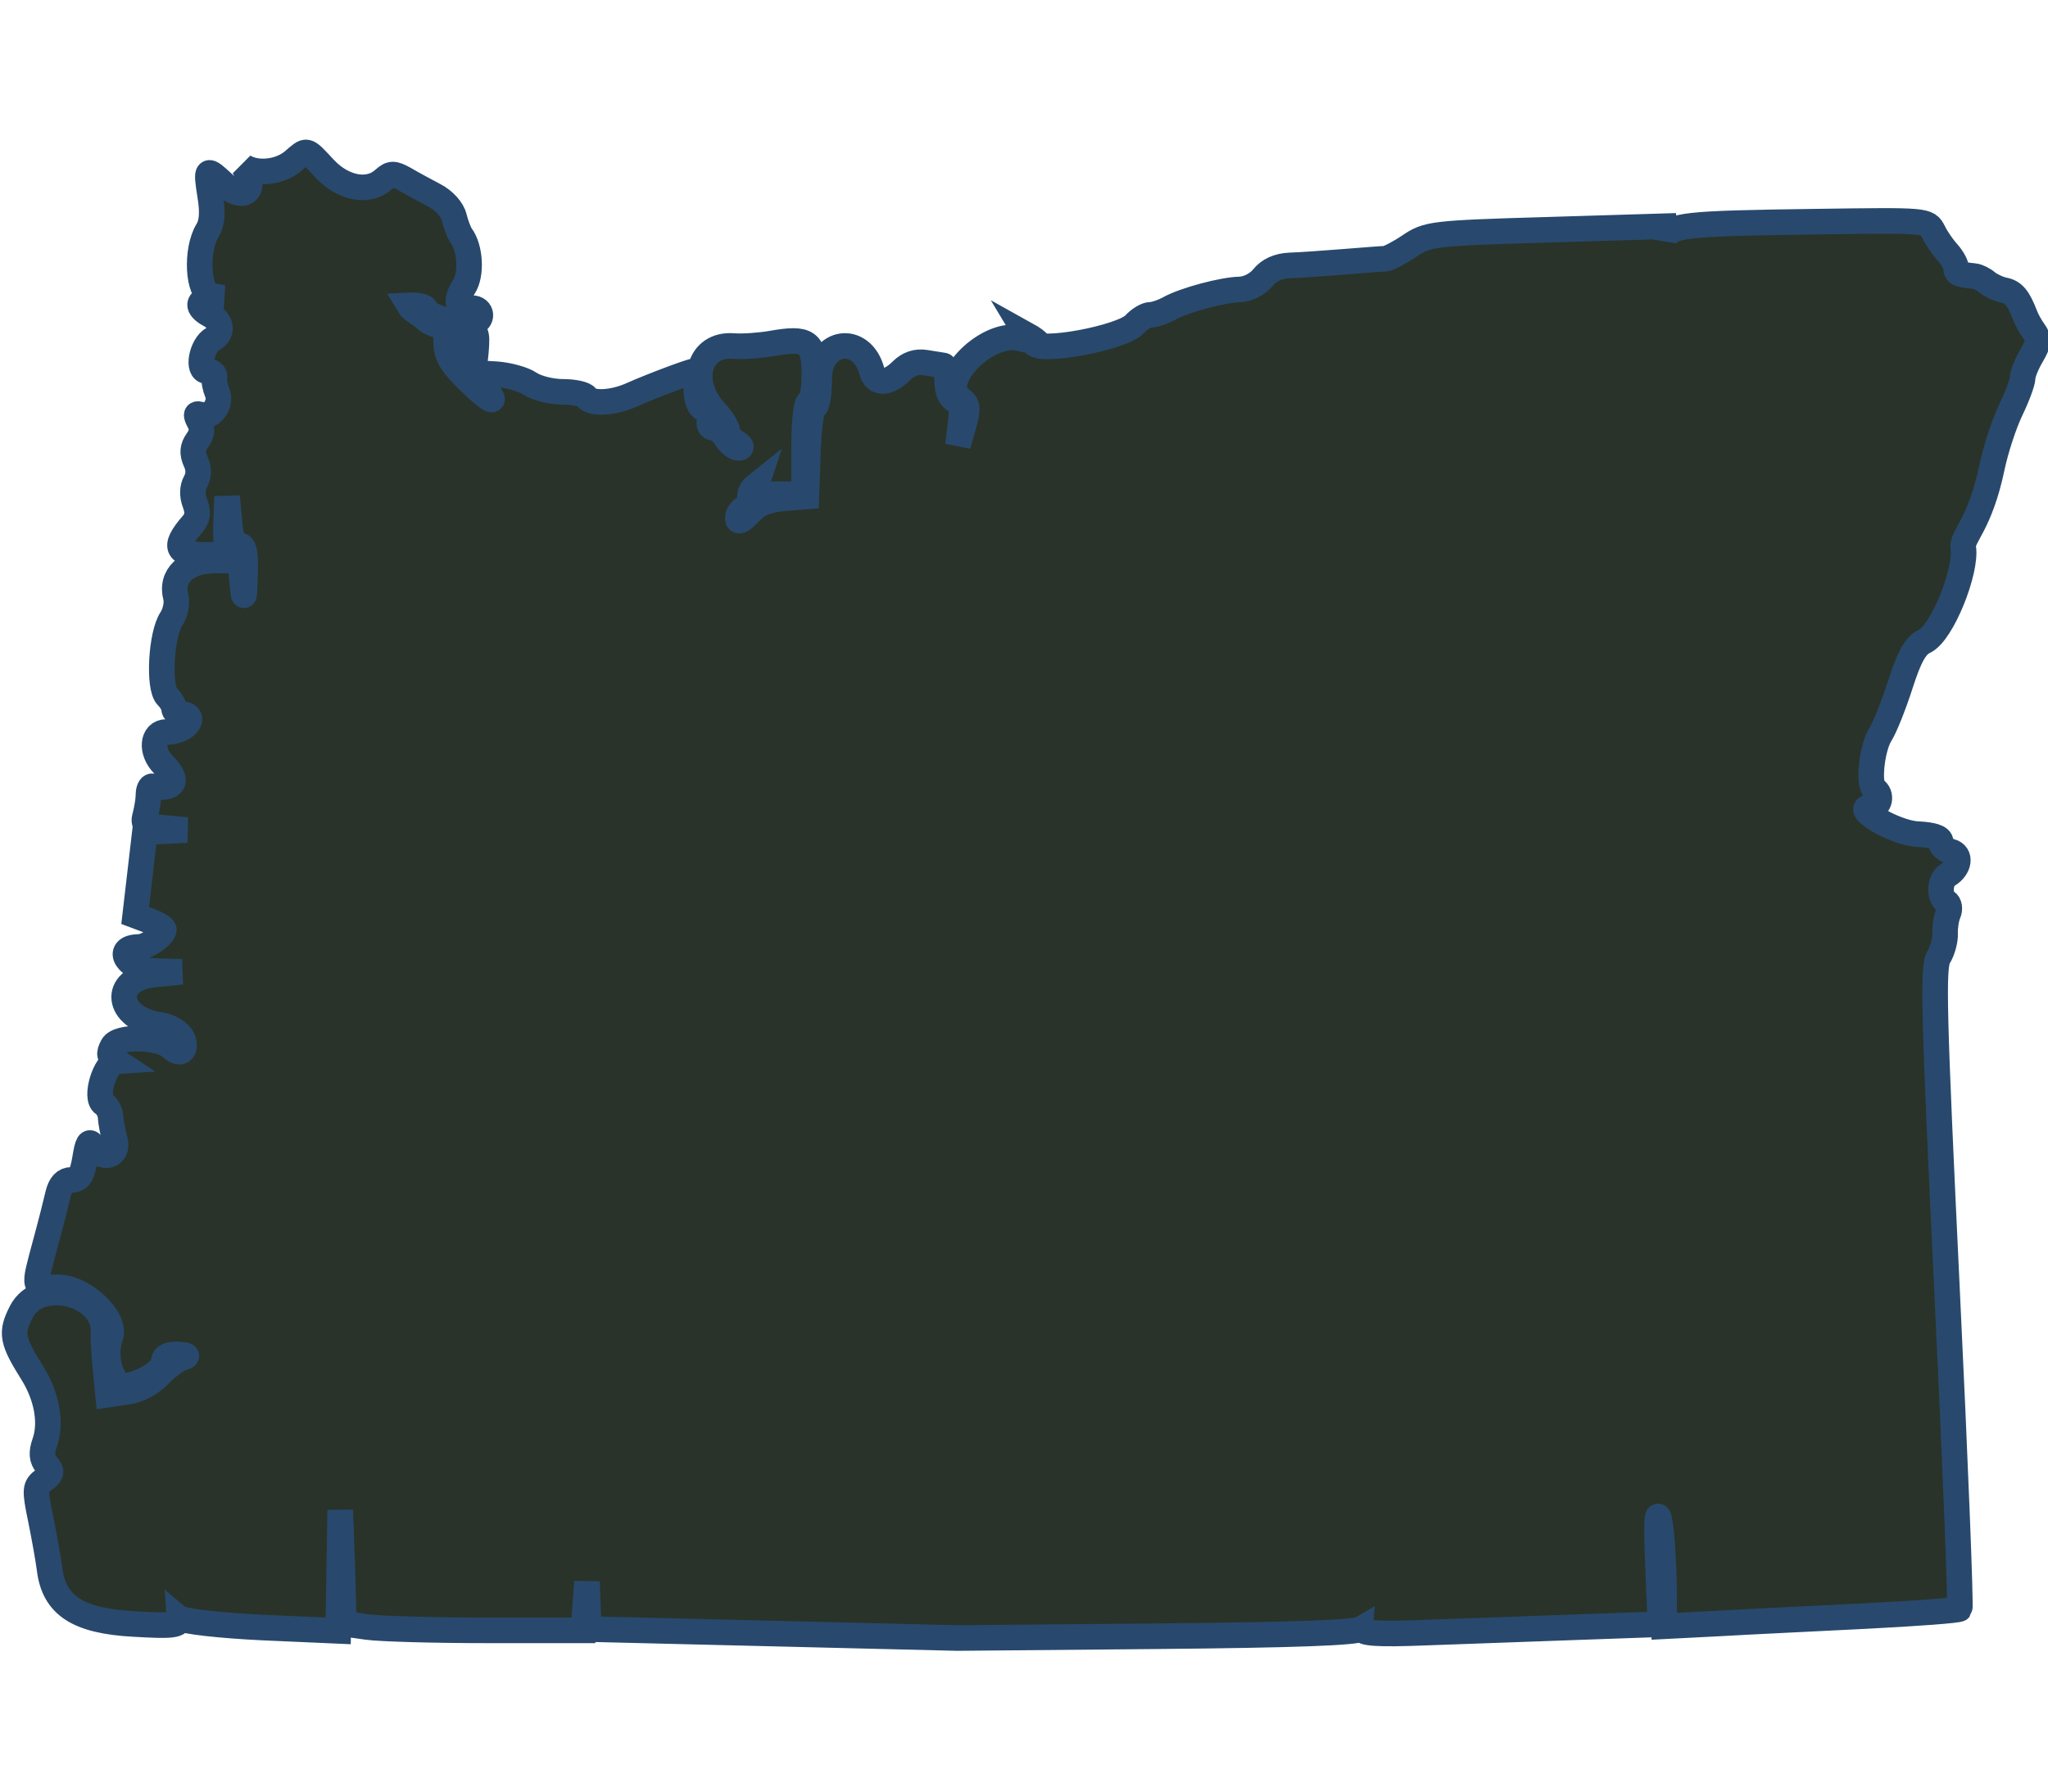
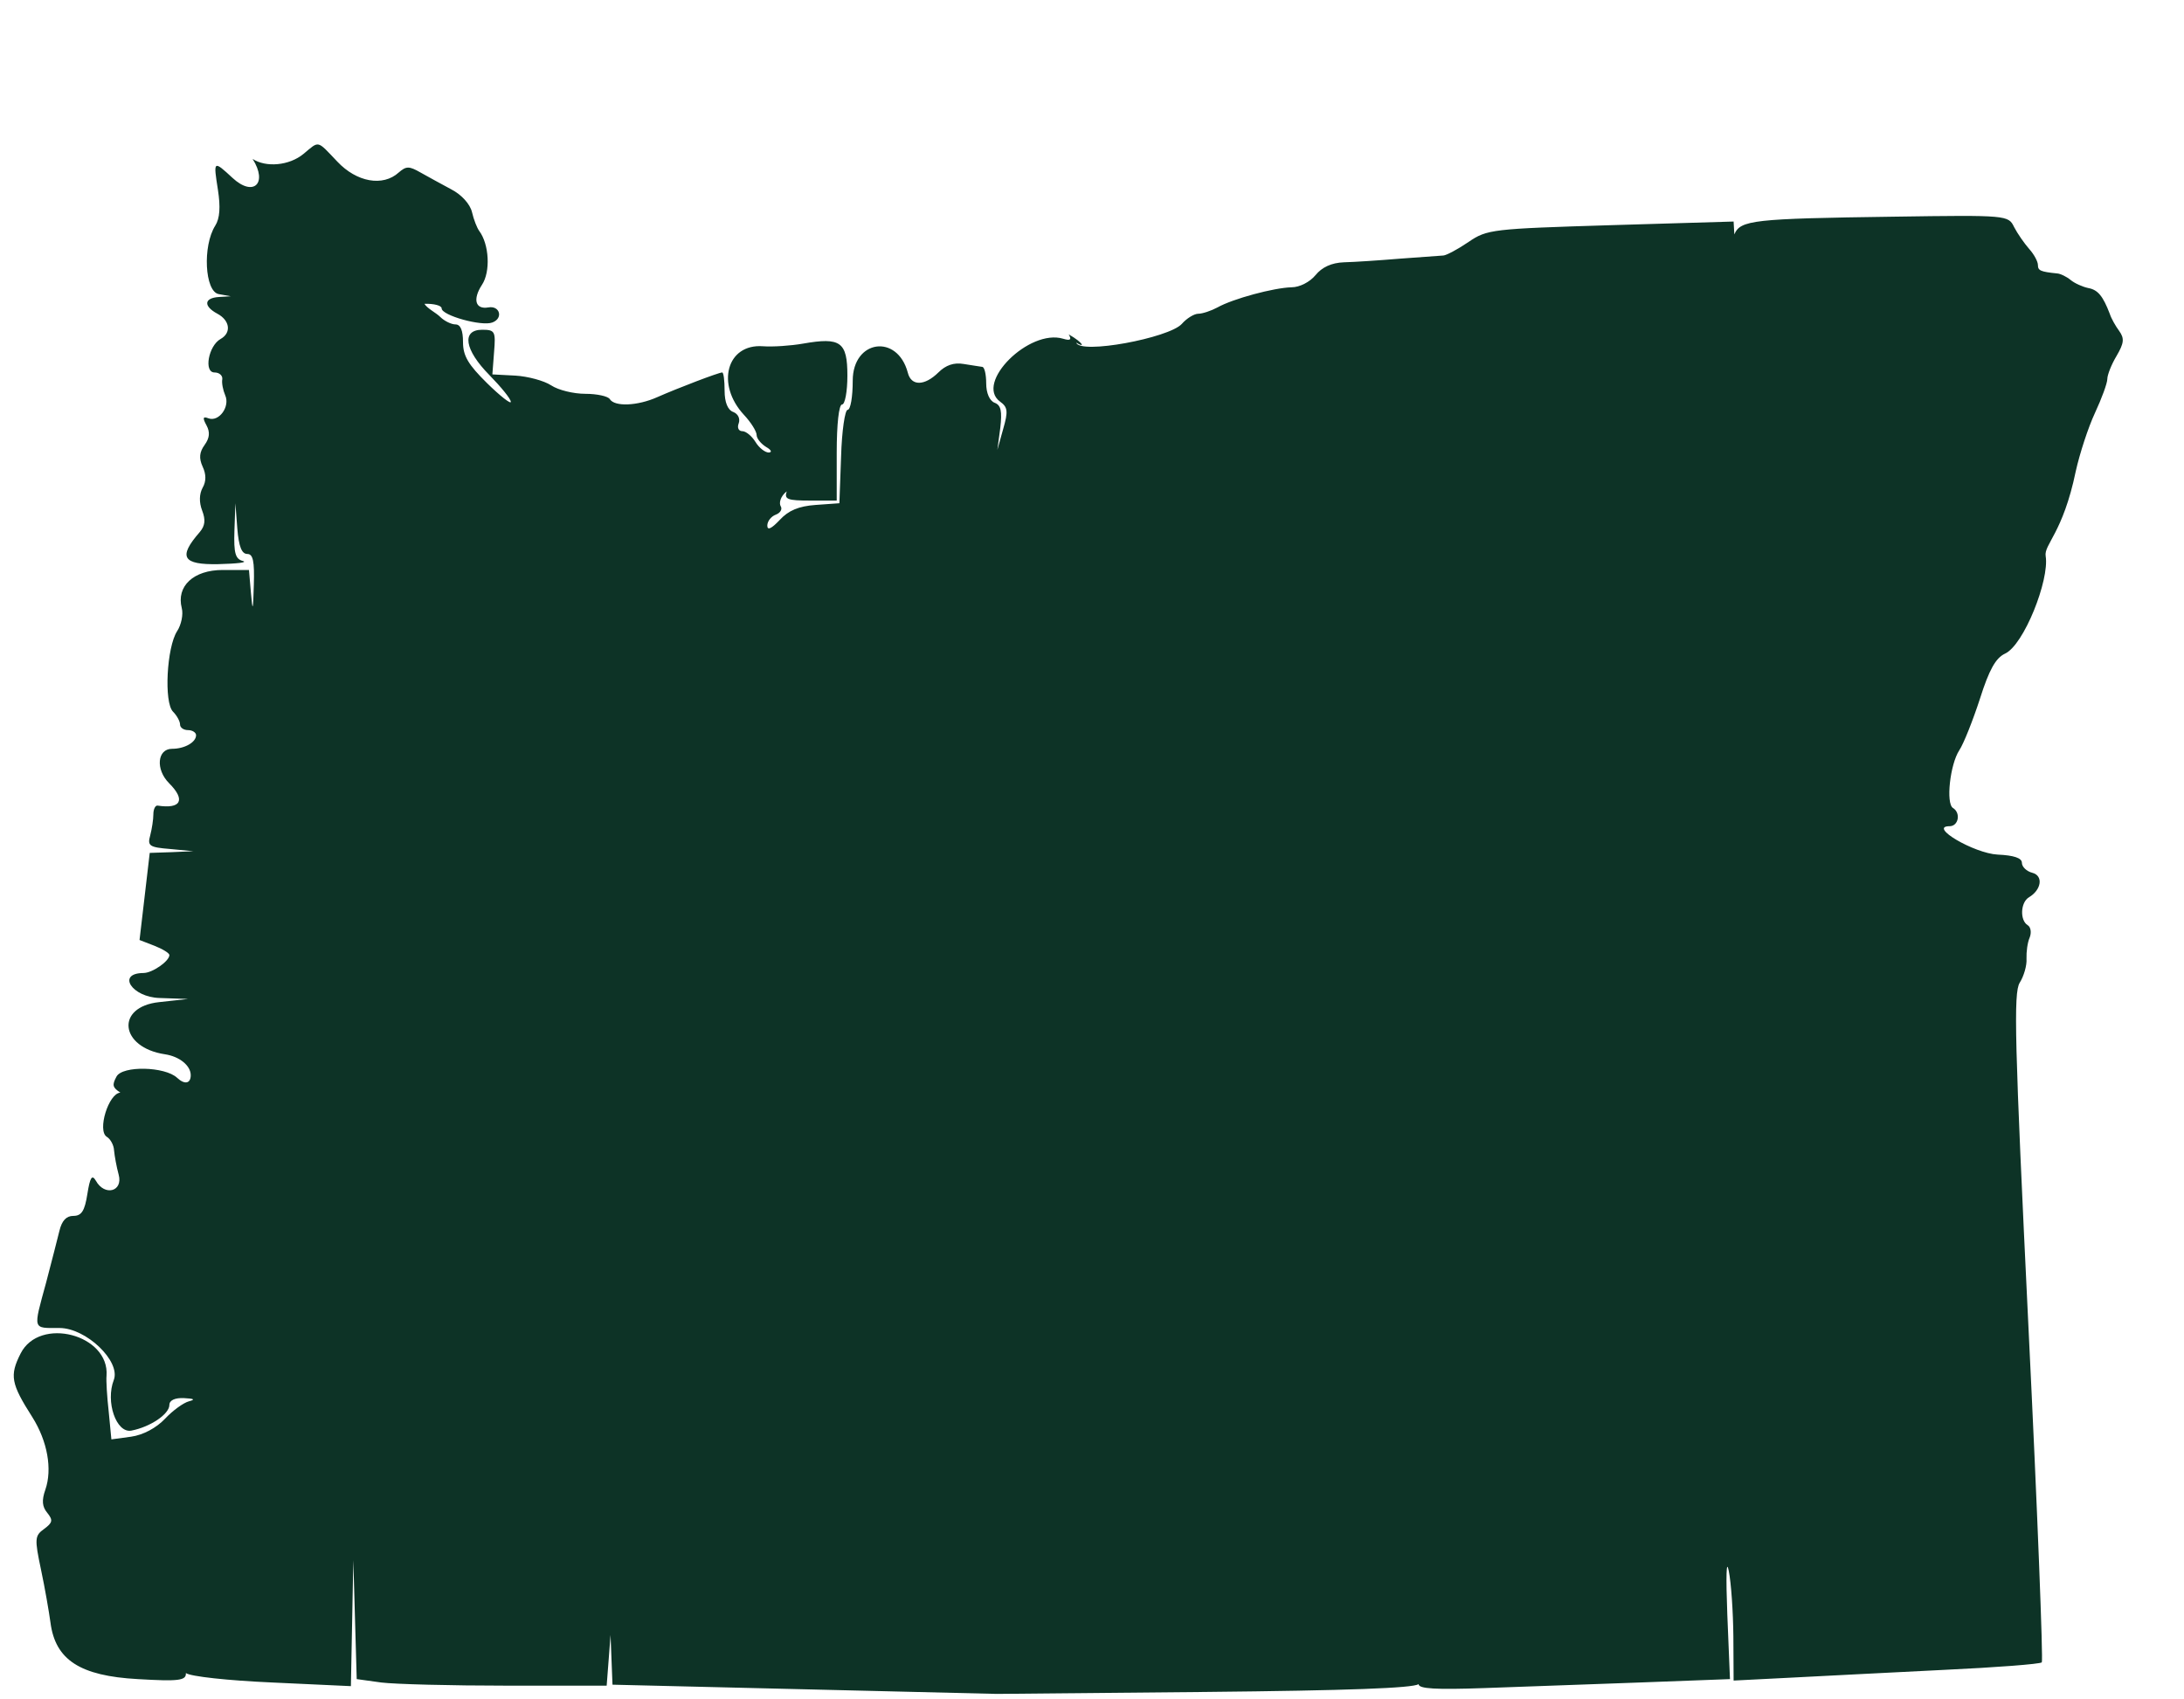
- <svg xmlns="http://www.w3.org/2000/svg" width="8" height="7">
-   <path fill="#293329" fill-rule="evenodd" stroke="#28496D" stroke-width=".1" d="M1.499.701c.028-.025.039-.025.082-.001.027.016.079.044.115.063.039.02.071.056.078.086.007.028.019.06.027.071.037.05.042.153.011.201-.036.055-.025.093.024.084.043-.008.057.041.016.057-.04.015-.19-.027-.19-.053 0-.011-.029-.018-.065-.016.01.017.044.034.06.049s.041.028.057.028c.019 0 .029.022.029.066 0 .052.019.085.09.154.05.049.09.08.089.069-.001-.011-.036-.055-.08-.099-.094-.095-.106-.17-.028-.17.048 0 .051.006.045.083L1.85 1.457l.086.005c.047.003.108.019.134.037.027.018.084.032.128.032s.085.009.092.02c.018.029.103.025.177-.008.078-.035.231-.092.243-.092.005 0 .01.031.01.068 0 .044.011.072.032.08.018.007.027.025.021.042-.006.016-0.0.03.013.03.013 0 .036.018.05.04.014.022.036.04.05.039.014-0.0.009-.01-.01-.021s-.035-.031-.035-.045c0-.013-.021-.047-.047-.075-.107-.115-.065-.267.07-.257.037.003.105-.002.151-.01.14-.025.166-.007.166.12 0 .06-.009.109-.02.109-.012 0-.02.073-.02.18v.18h-.099c-.085 0-.098-.005-.088-.035-.024.019-.029.044-.022.055.007.011-.002.025-.019.032-.017.007-.031.025-.031.041 0 .019.015.012.046-.021.033-.036.071-.051.135-.056L3.15 1.94l.006-.175c.003-.096.014-.175.025-.175S3.2 1.541 3.2 1.48c0-.153.167-.177.206-.029.013.051.063.05.115-.002.027-.027.058-.038.095-.032.03.005.061.01.069.011.008.001.015.029.015.062 0 .037.012.065.031.073.024.009.029.031.021.094L3.742 1.74l.022-.078c.019-.067.017-.082-.012-.103-.095-.07.11-.274.236-.236.028.008.033.004.021-.016.056.031.063.053.028.031.013.045.347-.018.395-.071.019-.021.047-.037.062-.037.016 0 .048-.011.072-.024.058-.033.211-.074.277-.075.031-.001.069-.02.09-.046.024-.03.06-.046.106-.048.038-.001.133-.008.21-.014.077-.006.15-.012.162-.012.012-.001.055-.023.095-.05.07-.047.088-.05.533-.063L6.5.884l.003.048c.022-.053.069-.059.597-.066.428-.006.429-.006.452.039.012.025.037.061.056.082.018.02.033.047.033.06 0 .022.009.025.072.032.012.001.035.012.05.025.015.012.045.026.066.03.036.007.055.03.081.097.006.017.022.046.036.065.02.028.018.045-.01.093-.019.032-.035.071-.035.087s-.021.073-.047.127c-.026.054-.058.153-.072.219-.048.232-.12.274-.113.318.014.089-.082.333-.152.366-.035.016-.059.06-.094.169-.026.081-.061.168-.077.193-.034.052-.05.199-.023.216.03.019.021.069-.013.069-.081 0 .092.102.18.106.061.003.091.013.091.031 0.0.015.018.031.039.037.042.011.035.064-.012.092-.032.019-.035.086-.005.105.012.007.015.028.007.046-.008.018-.013.054-.012.079.001.025-.01.066-.025.09-.024.038-.019.218.032 1.29.033.685.055 1.251.05 1.257-.006.006-.171.018-.367.028-.196.01-.453.022-.572.029l-.215.011-.001-.165C6.498 6.094 6.491 5.984 6.482 5.94c-.009-.047-.012.019-.006.163l.01.243-.338.012c-.186.007-.448.016-.583.021-.181.007-.245.003-.245-.015-.025.015-.254.024-.805.029l-.775.007-1.44-.035-.004-.093L2.293 6.18l-.007.095-.007.095h-.376c-.207 0-.418-.006-.468-.013l-.092-.013-.006-.222L1.329 5.9l-.004.236-.004.236-.295-.013C.86 6.351.717 6.335.701 6.322c.002.029-.026.032-.18.023-.216-.012-.309-.072-.327-.212-.005-.04-.021-.129-.035-.198-.024-.116-.023-.127.012-.153.032-.023.034-.033.011-.059-.019-.023-.021-.047-.007-.087.027-.077.008-.181-.049-.272-.079-.126-.085-.156-.043-.238.071-.14.334-.071.321.084-.001.017.002.078.008.135l.01.104.074-.011c.045-.006.094-.032.127-.067.029-.031.07-.06.09-.066C.738 5.298.732 5.294.695 5.292.66 5.291.64 5.3.64 5.318c0 .034-.072.083-.143.096-.056.011-.097-.107-.066-.19C.458 5.154.328 5.03.228 5.03c-.102 0-.099.01-.051-.17.021-.077.043-.164.05-.195.009-.037.026-.055.052-.055.031 0 .042-.018.053-.082.01-.063.017-.075.031-.05.033.059.103.041.086-.023-.008-.03-.016-.071-.017-.091-.001-.02-.014-.043-.027-.051-.037-.023.006-.163.05-.166-.029-.019-.032-.028-.015-.06.022-.041.182-.038.228.005.028.026.051.022.051-.01 0-.036-.042-.07-.097-.078-.17-.026-.187-.178-.022-.196L.71 3.797l-.106-.003c-.104-.003-.163-.093-.061-.094C.576 3.699.64 3.655.64 3.632c0-.007-.025-.023-.056-.034l-.056-.021.019-.163.019-.163.082-.004L.73 3.243l-.087-.008c-.078-.007-.086-.012-.075-.051.006-.024.012-.059.012-.079 0-.019.007-.034.015-.033.088.014.106-.021.044-.084C.587 2.937.594 2.86.65 2.86c.047 0 .09-.025.09-.051C.74 2.798.727 2.79.71 2.79s-.03-.01-.03-.021c0-.012-.012-.033-.027-.048-.035-.035-.024-.241.016-.302.016-.024.024-.063.018-.086C.665 2.25.729 2.19.839 2.19H.938l.008.085c.007.074.008.07.011-.03.003-.089-.003-.115-.025-.115-.02 0-.031-.029-.036-.095L.887 1.94l-.004.104c-.003.084.003.105.031.113.019.005-.022.01-.091.011-.135.002-.152-.027-.071-.12.02-.023.023-.046.01-.081-.012-.031-.011-.062.002-.085.013-.024.014-.051 0-.08-.014-.032-.012-.054.007-.081.019-.026.021-.048.007-.074-.015-.028-.013-.034.008-.026.039.015.081-.043.063-.086-.008-.019-.014-.046-.011-.06C.84 1.461.827 1.45.809 1.45c-.041 0-.022-.101.023-.126.041-.023.035-.069-.012-.094-.053-.028-.051-.059.005-.063l.045-.003-.045-.009C.772 1.146.764.976.811.9.828.873.832.83.821.765.804.655.805.654.876.72.954.793 1.01.741.951.65c.05.032.138.025.192-.019C1.202.581 1.192.578 1.269.66c.073.077.171.095.23.041z" />
+ <svg xmlns="http://www.w3.org/2000/svg" width="9px" height="7px" viewBox="0 0 9 7" version="1.1">
+   <defs />
+   <g id="Page-1" stroke="none" stroke-width="1" fill="none" fill-rule="evenodd">
+     <g id="oregon" fill="#0D3326">
+       <path d="M1.643,0.711 C1.674,0.684 1.686,0.684 1.733,0.711 C1.763,0.728 1.82,0.759 1.859,0.78 C1.902,0.802 1.937,0.841 1.945,0.874 C1.952,0.905 1.966,0.94 1.975,0.952 C2.016,1.007 2.022,1.12 1.986,1.174 C1.947,1.234 1.959,1.276 2.012,1.267 C2.06,1.258 2.075,1.312 2.029,1.329 C1.985,1.346 1.82,1.3 1.82,1.271 C1.82,1.259 1.788,1.251 1.749,1.252 C1.76,1.271 1.797,1.289 1.814,1.306 C1.831,1.323 1.86,1.337 1.877,1.337 C1.898,1.337 1.908,1.362 1.908,1.41 C1.908,1.467 1.93,1.503 2.007,1.579 C2.062,1.633 2.106,1.667 2.105,1.656 C2.105,1.644 2.065,1.595 2.017,1.546 C1.914,1.442 1.901,1.359 1.987,1.359 C2.04,1.359 2.043,1.366 2.036,1.451 L2.029,1.543 L2.124,1.548 C2.175,1.551 2.242,1.569 2.271,1.588 C2.301,1.608 2.364,1.623 2.412,1.623 C2.46,1.623 2.506,1.633 2.513,1.645 C2.533,1.677 2.627,1.673 2.708,1.637 C2.794,1.599 2.962,1.535 2.976,1.535 C2.982,1.535 2.986,1.569 2.986,1.61 C2.986,1.658 2.999,1.69 3.022,1.698 C3.042,1.706 3.051,1.726 3.044,1.745 C3.037,1.763 3.044,1.777 3.059,1.777 C3.074,1.777 3.098,1.797 3.113,1.821 C3.128,1.846 3.153,1.865 3.168,1.865 C3.183,1.864 3.178,1.854 3.157,1.842 C3.136,1.829 3.118,1.807 3.118,1.793 C3.118,1.778 3.095,1.741 3.066,1.71 C2.949,1.584 2.995,1.416 3.144,1.427 C3.184,1.43 3.259,1.425 3.31,1.416 C3.464,1.389 3.492,1.409 3.492,1.548 C3.492,1.614 3.482,1.667 3.47,1.667 C3.457,1.667 3.448,1.748 3.448,1.865 L3.448,2.063 L3.339,2.063 C3.245,2.063 3.231,2.058 3.242,2.025 C3.215,2.046 3.21,2.074 3.217,2.086 C3.225,2.098 3.216,2.114 3.197,2.121 C3.178,2.128 3.162,2.148 3.162,2.166 C3.162,2.187 3.179,2.179 3.213,2.143 C3.249,2.104 3.291,2.086 3.361,2.081 L3.459,2.074 L3.466,1.882 C3.469,1.776 3.482,1.689 3.493,1.689 C3.505,1.689 3.514,1.635 3.514,1.569 C3.514,1.4 3.698,1.374 3.741,1.536 C3.755,1.592 3.81,1.591 3.867,1.535 C3.897,1.505 3.931,1.493 3.971,1.5 C4.004,1.505 4.039,1.511 4.048,1.512 C4.057,1.513 4.064,1.543 4.064,1.58 C4.064,1.62 4.078,1.652 4.099,1.66 C4.125,1.67 4.13,1.694 4.122,1.764 L4.11,1.854 L4.134,1.768 C4.155,1.695 4.153,1.678 4.121,1.655 C4.016,1.578 4.241,1.354 4.381,1.396 C4.411,1.405 4.417,1.4 4.404,1.378 C4.465,1.413 4.473,1.436 4.435,1.412 C4.45,1.462 4.817,1.393 4.87,1.335 C4.89,1.312 4.921,1.293 4.938,1.293 C4.955,1.293 4.991,1.281 5.017,1.267 C5.081,1.231 5.249,1.186 5.322,1.184 C5.356,1.184 5.398,1.162 5.421,1.134 C5.448,1.101 5.487,1.083 5.538,1.081 C5.581,1.08 5.685,1.073 5.769,1.066 C5.854,1.06 5.934,1.054 5.948,1.053 C5.961,1.052 6.008,1.027 6.052,0.997 C6.128,0.945 6.149,0.943 6.638,0.928 L7.144,0.913 L7.147,0.966 C7.172,0.907 7.223,0.901 7.803,0.893 C8.274,0.886 8.276,0.887 8.3,0.936 C8.314,0.963 8.342,1.003 8.362,1.026 C8.382,1.048 8.398,1.078 8.398,1.092 C8.398,1.115 8.408,1.12 8.478,1.127 C8.491,1.128 8.516,1.14 8.533,1.154 C8.55,1.168 8.582,1.182 8.605,1.187 C8.645,1.194 8.666,1.22 8.694,1.293 C8.7,1.312 8.718,1.344 8.733,1.364 C8.755,1.395 8.753,1.414 8.722,1.467 C8.701,1.502 8.684,1.545 8.684,1.562 C8.684,1.579 8.661,1.642 8.633,1.702 C8.605,1.762 8.57,1.87 8.554,1.942 C8.501,2.198 8.422,2.244 8.43,2.292 C8.446,2.39 8.34,2.659 8.262,2.694 C8.224,2.712 8.197,2.76 8.159,2.88 C8.13,2.969 8.092,3.065 8.074,3.092 C8.036,3.15 8.018,3.311 8.048,3.33 C8.081,3.35 8.071,3.405 8.034,3.405 C7.944,3.405 8.135,3.517 8.232,3.522 C8.299,3.525 8.332,3.536 8.332,3.556 C8.332,3.572 8.351,3.591 8.375,3.597 C8.421,3.609 8.413,3.667 8.361,3.698 C8.326,3.719 8.323,3.793 8.356,3.813 C8.369,3.821 8.372,3.844 8.364,3.864 C8.355,3.884 8.35,3.923 8.351,3.951 C8.353,3.979 8.34,4.023 8.323,4.05 C8.297,4.092 8.302,4.29 8.359,5.469 C8.396,6.223 8.42,6.845 8.414,6.851 C8.407,6.858 8.225,6.872 8.01,6.882 C7.794,6.893 7.511,6.907 7.381,6.914 L7.144,6.926 L7.143,6.744 C7.142,6.644 7.134,6.523 7.124,6.474 C7.114,6.422 7.112,6.495 7.118,6.653 L7.129,6.92 L6.757,6.934 C6.553,6.941 6.264,6.952 6.116,6.957 C5.917,6.964 5.846,6.96 5.846,6.941 C5.818,6.957 5.566,6.967 4.961,6.973 L4.108,6.981 L2.524,6.943 L2.52,6.841 L2.516,6.738 L2.508,6.843 L2.5,6.947 L2.086,6.947 C1.859,6.947 1.627,6.941 1.571,6.934 L1.47,6.92 L1.463,6.675 L1.456,6.43 L1.451,6.69 L1.446,6.949 L1.122,6.934 C0.94,6.926 0.783,6.909 0.766,6.895 C0.768,6.926 0.737,6.93 0.568,6.92 C0.33,6.907 0.228,6.841 0.208,6.687 C0.202,6.643 0.185,6.544 0.169,6.469 C0.142,6.341 0.143,6.329 0.182,6.301 C0.217,6.275 0.219,6.265 0.195,6.235 C0.174,6.21 0.171,6.184 0.187,6.139 C0.216,6.055 0.196,5.94 0.133,5.84 C0.045,5.702 0.039,5.669 0.085,5.578 C0.163,5.424 0.452,5.5 0.439,5.67 C0.437,5.689 0.441,5.756 0.448,5.818 L0.459,5.932 L0.54,5.921 C0.59,5.914 0.644,5.885 0.68,5.847 C0.712,5.813 0.756,5.781 0.779,5.775 C0.806,5.768 0.8,5.764 0.759,5.762 C0.721,5.76 0.698,5.771 0.698,5.79 C0.698,5.828 0.619,5.881 0.541,5.896 C0.479,5.907 0.434,5.777 0.469,5.687 C0.498,5.61 0.355,5.473 0.245,5.473 C0.133,5.473 0.136,5.484 0.19,5.286 C0.212,5.202 0.237,5.105 0.245,5.072 C0.255,5.031 0.273,5.011 0.302,5.011 C0.336,5.011 0.349,4.991 0.36,4.921 C0.371,4.852 0.379,4.839 0.395,4.866 C0.431,4.931 0.508,4.911 0.489,4.841 C0.48,4.808 0.472,4.763 0.47,4.741 C0.469,4.719 0.455,4.694 0.44,4.685 C0.4,4.66 0.447,4.506 0.496,4.503 C0.464,4.482 0.461,4.472 0.48,4.437 C0.504,4.391 0.68,4.395 0.73,4.442 C0.761,4.471 0.786,4.466 0.786,4.431 C0.786,4.392 0.74,4.354 0.68,4.345 C0.493,4.317 0.475,4.149 0.656,4.13 L0.775,4.117 L0.658,4.113 C0.544,4.11 0.479,4.011 0.591,4.01 C0.628,4.01 0.698,3.961 0.698,3.936 C0.698,3.928 0.67,3.911 0.637,3.898 L0.575,3.874 L0.596,3.695 L0.617,3.515 L0.707,3.512 L0.797,3.508 L0.702,3.499 C0.615,3.492 0.607,3.486 0.619,3.443 C0.626,3.416 0.632,3.377 0.632,3.356 C0.632,3.335 0.64,3.319 0.649,3.32 C0.746,3.335 0.766,3.297 0.697,3.228 C0.64,3.171 0.648,3.086 0.709,3.086 C0.761,3.086 0.808,3.059 0.808,3.03 C0.808,3.019 0.793,3.009 0.775,3.009 C0.757,3.009 0.742,2.999 0.742,2.986 C0.742,2.973 0.729,2.949 0.713,2.933 C0.675,2.895 0.687,2.667 0.73,2.601 C0.747,2.575 0.756,2.532 0.749,2.506 C0.726,2.416 0.797,2.349 0.918,2.349 L1.026,2.349 L1.034,2.443 C1.041,2.524 1.043,2.52 1.046,2.41 C1.049,2.313 1.043,2.283 1.019,2.283 C0.996,2.283 0.984,2.252 0.978,2.179 L0.97,2.074 L0.966,2.188 C0.963,2.28 0.97,2.304 1.001,2.312 C1.022,2.318 0.977,2.323 0.9,2.325 C0.752,2.328 0.733,2.296 0.823,2.193 C0.845,2.167 0.848,2.143 0.833,2.104 C0.82,2.07 0.821,2.036 0.835,2.01 C0.85,1.984 0.85,1.955 0.835,1.923 C0.819,1.888 0.822,1.863 0.843,1.834 C0.864,1.805 0.866,1.781 0.851,1.753 C0.834,1.722 0.836,1.715 0.859,1.724 C0.902,1.74 0.949,1.676 0.928,1.629 C0.919,1.608 0.913,1.578 0.916,1.563 C0.918,1.548 0.904,1.535 0.884,1.535 C0.839,1.535 0.859,1.425 0.909,1.397 C0.954,1.372 0.948,1.321 0.896,1.293 C0.838,1.262 0.84,1.228 0.902,1.224 L0.951,1.221 L0.901,1.212 C0.844,1.201 0.834,1.014 0.887,0.93 C0.906,0.9 0.909,0.853 0.898,0.782 C0.879,0.661 0.879,0.66 0.958,0.733 C1.044,0.813 1.105,0.756 1.041,0.655 C1.096,0.691 1.192,0.683 1.251,0.634 C1.317,0.579 1.305,0.577 1.39,0.666 C1.47,0.751 1.578,0.77 1.643,0.711 Z" id="Shape" />
+     </g>
+   </g>
</svg>
